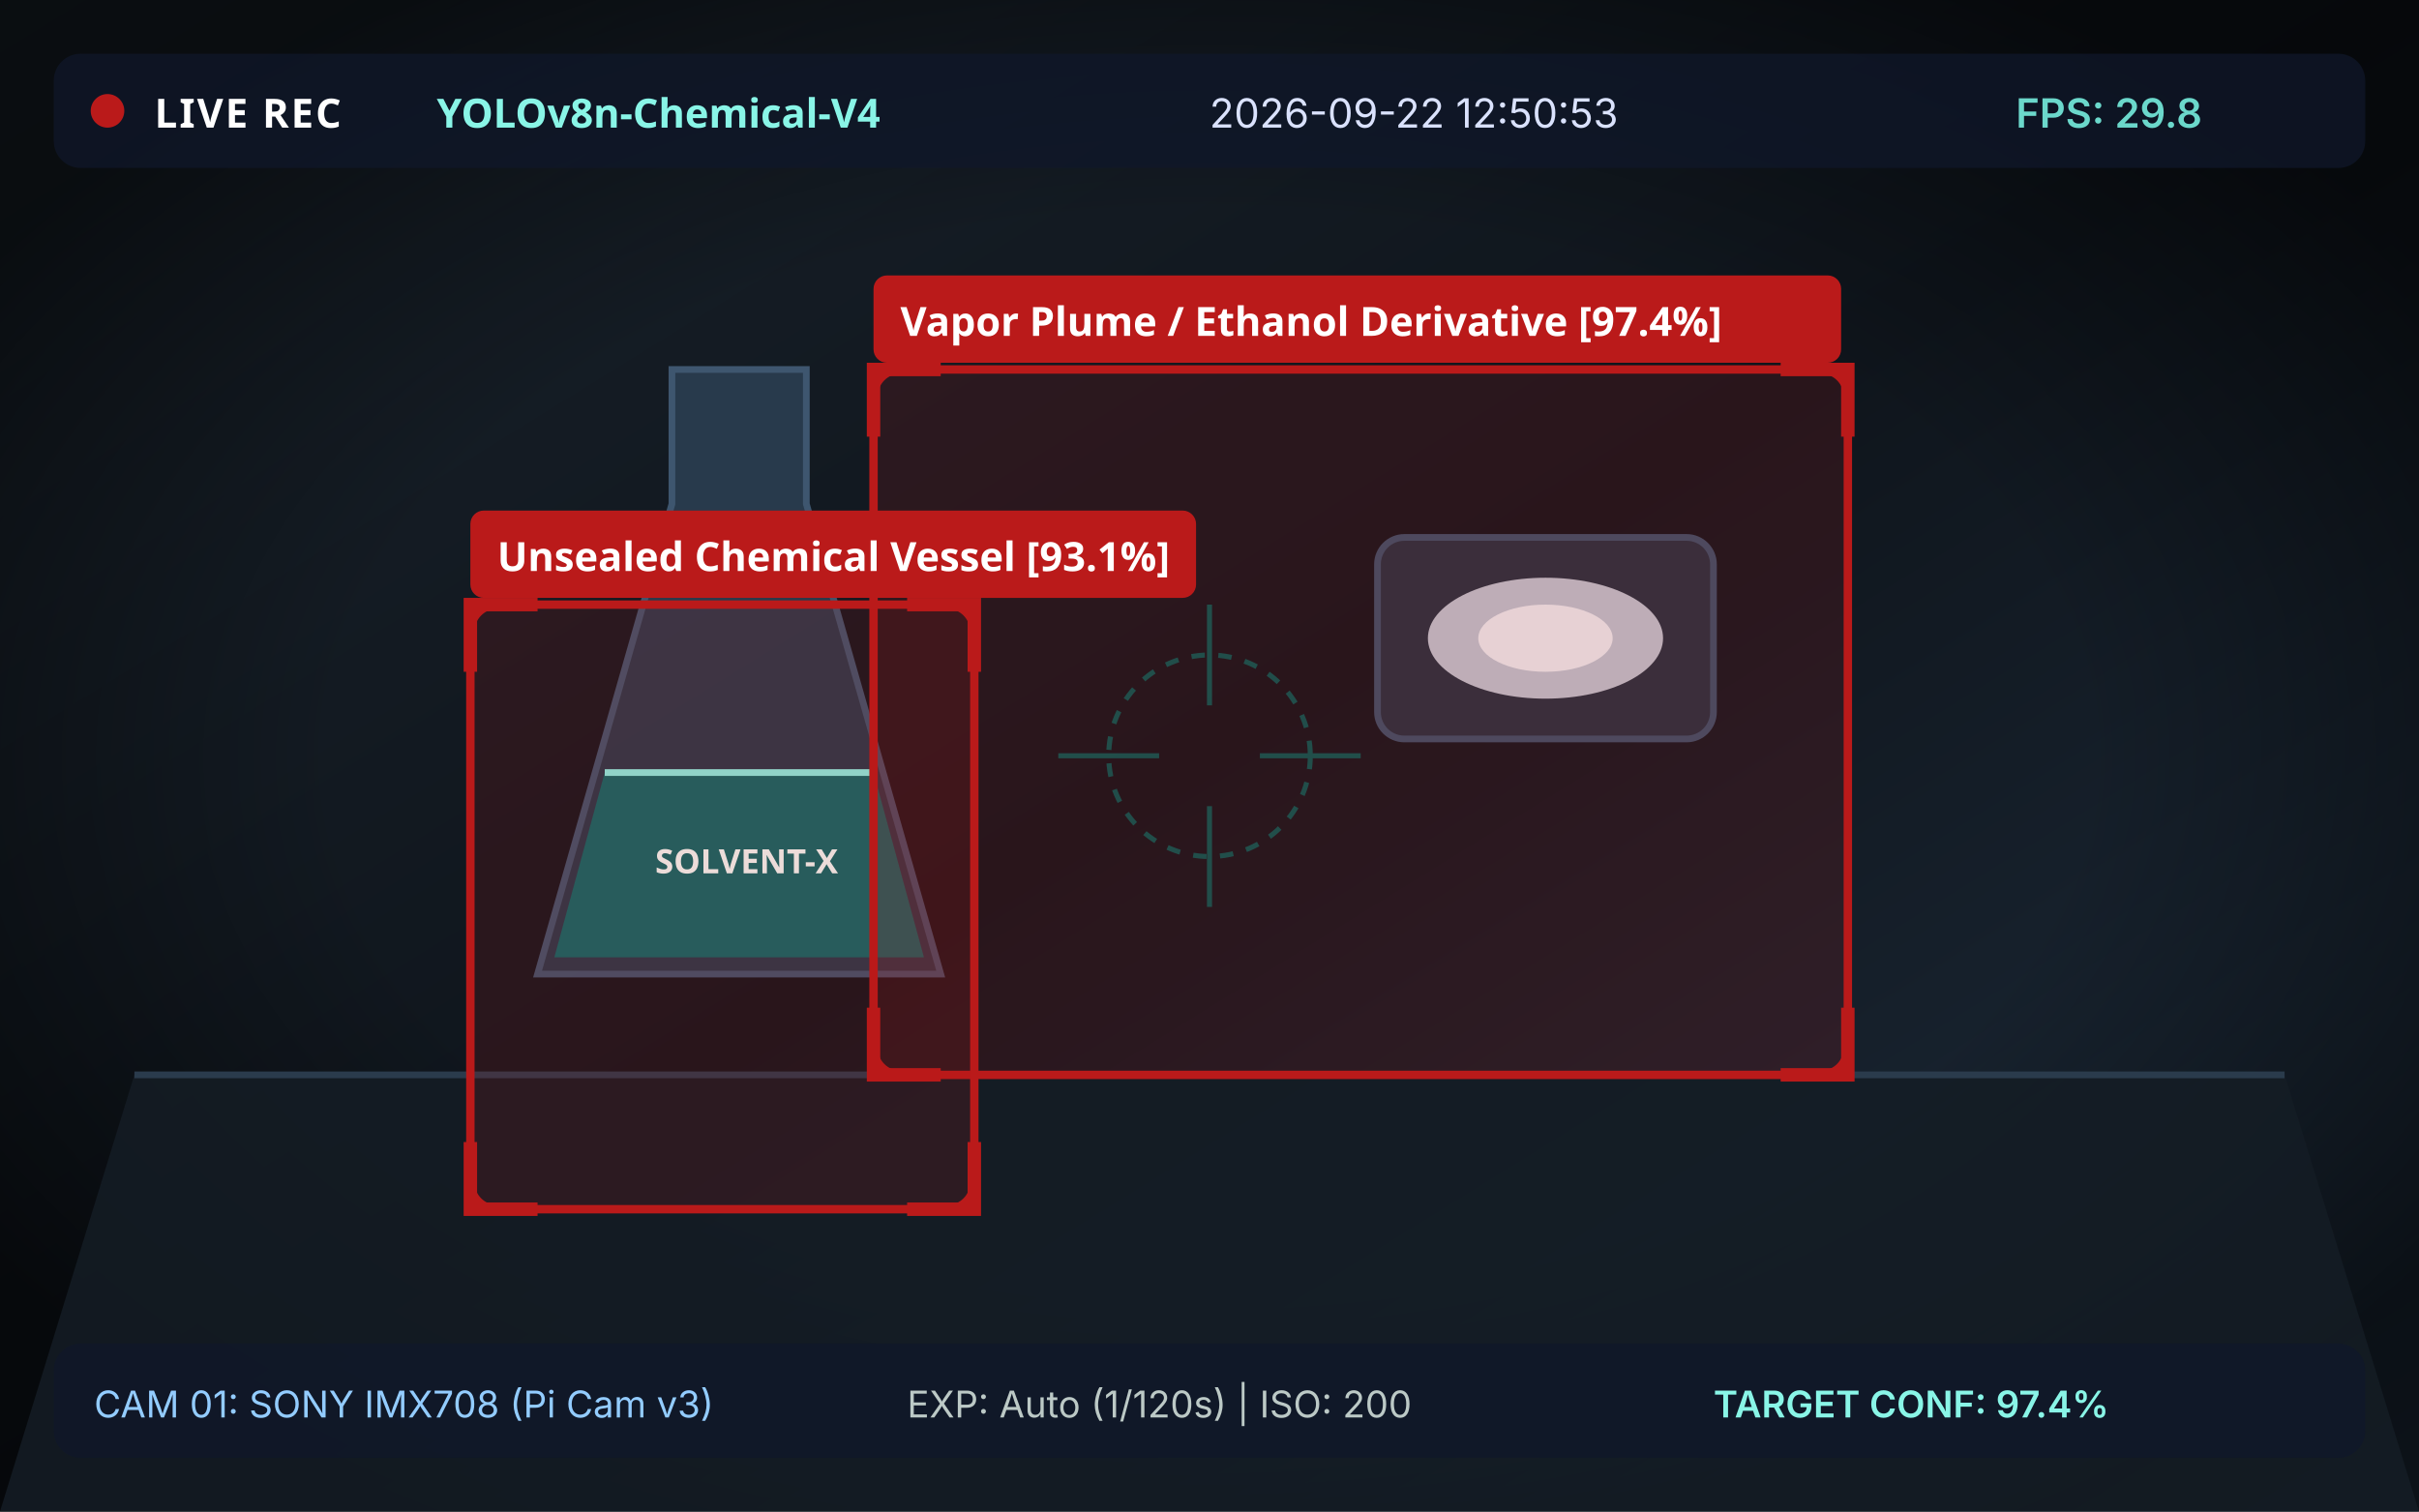
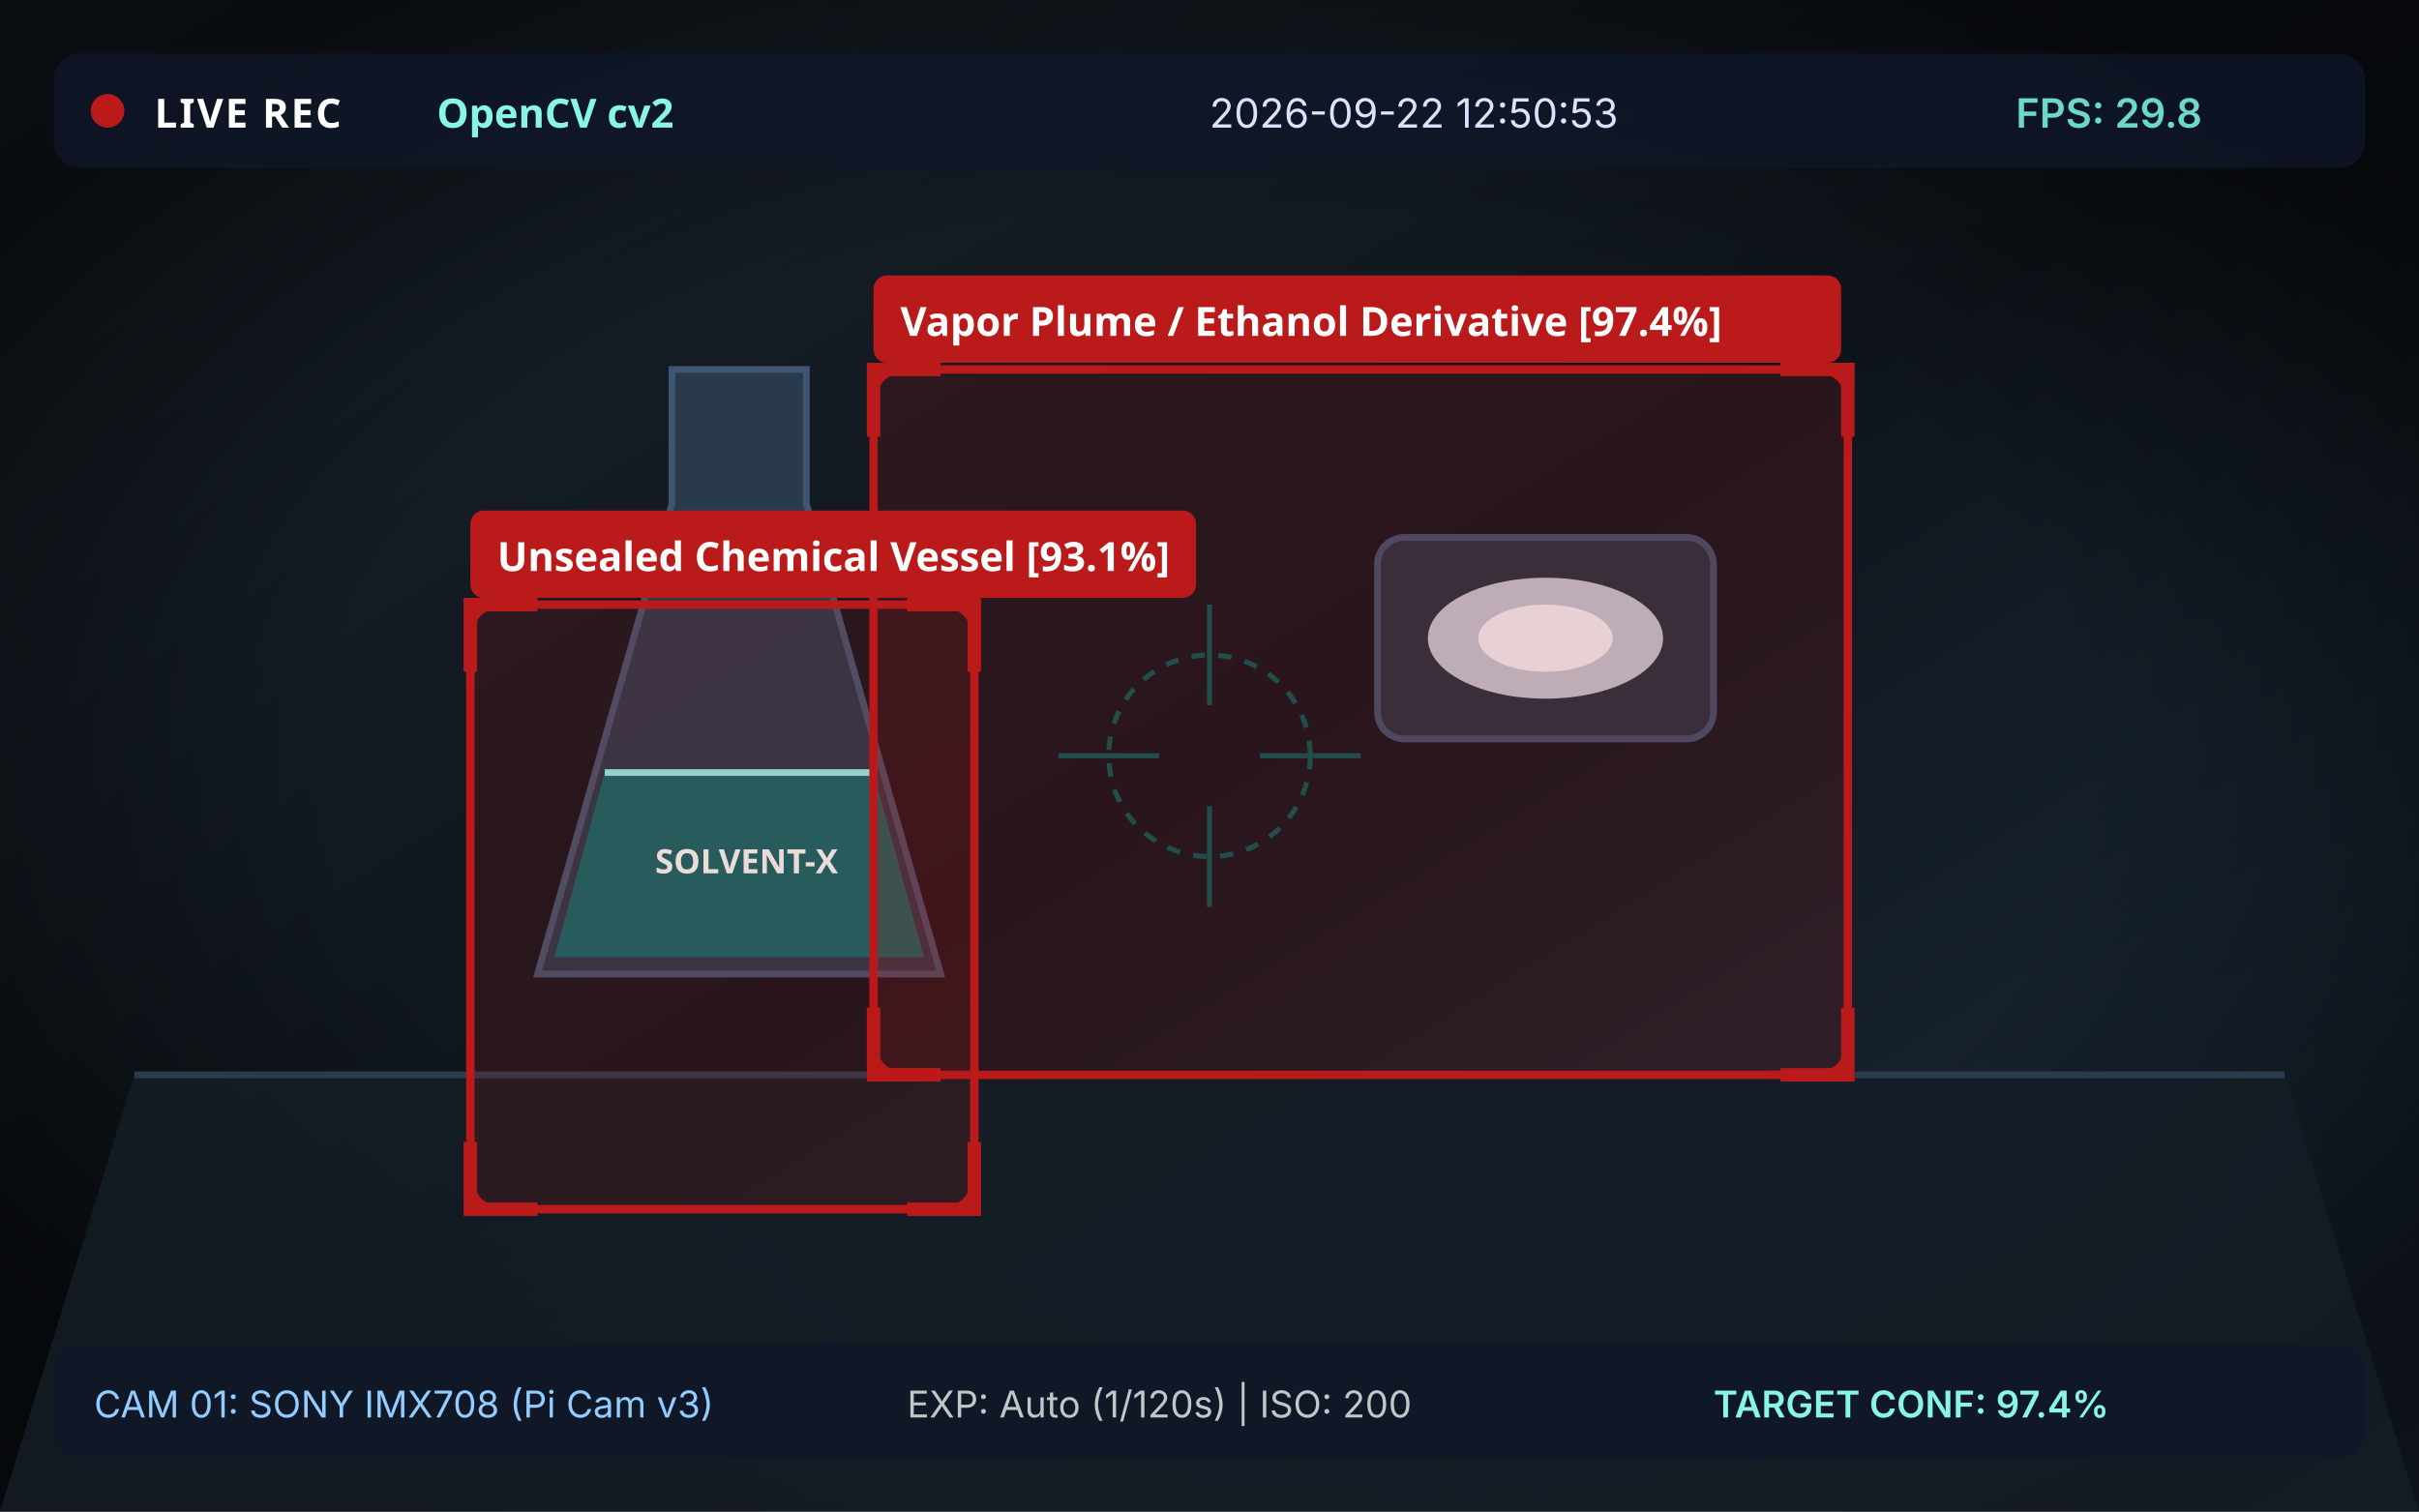
<svg xmlns="http://www.w3.org/2000/svg" viewBox="0 0 720 450" width="720" height="450">
  <defs>
    <linearGradient id="bgGrad" x1="0%" y1="0%" x2="100%" y2="100%">
      <stop offset="0%" stop-color="#19222b" />
      <stop offset="50%" stop-color="#0f151c" />
      <stop offset="100%" stop-color="#1e2d3d" />
    </linearGradient>
    <radialGradient id="vignette" cx="50%" cy="50%" r="60%">
      <stop offset="60%" stop-color="transparent" />
      <stop offset="100%" stop-color="rgba(0,0,0,0.6)" />
    </radialGradient>
  </defs>
  <rect width="720" height="450" fill="url(#bgGrad)" />
  <rect width="720" height="450" fill="url(#vignette)" />
  <polygon points="40,320 680,320 720,450 0,450" fill="#141c24" opacity="0.85" />
  <line x1="40" y1="320" x2="680" y2="320" stroke="#2a3b4c" stroke-width="2" />
  <g transform="translate(160, 110)">
    <path d="M40 0 L80 0 L80 40 L120 180 L0 180 L40 40 Z" fill="#2d4256" stroke="#486582" stroke-width="2" opacity="0.8" />
    <path d="M20 120 L100 120 L115 175 L5 175 Z" fill="#008378" opacity="0.65" />
    <line x1="20" y1="120" x2="100" y2="120" stroke="#89f5e7" stroke-width="2" />
    <text x="35" y="150" fill="#f4fffc" font-size="10" font-family="sans-serif" font-weight="bold">SOLVENT-X</text>
  </g>
  <g transform="translate(410, 160)">
    <rect x="0" y="0" width="100" height="60" rx="8" fill="#243342" stroke="#3b526b" stroke-width="2" />
    <ellipse cx="50" cy="30" rx="35" ry="18" fill="#d9e2ec" opacity="0.85" />
    <ellipse cx="50" cy="30" rx="20" ry="10" fill="#f0f4f8" opacity="0.95" />
  </g>
  <g stroke="#008378" stroke-width="1.5" opacity="0.6">
    <circle cx="360" cy="225" r="30" fill="none" stroke-dasharray="4,4" />
    <line x1="360" y1="180" x2="360" y2="210" />
    <line x1="360" y1="240" x2="360" y2="270" />
    <line x1="315" y1="225" x2="345" y2="225" />
    <line x1="375" y1="225" x2="405" y2="225" />
  </g>
  <g>
    <rect x="260" y="110" width="290" height="210" fill="rgba(186, 26, 26, 0.15)" stroke="#ba1a1a" stroke-width="2.5" rx="8" />
    <path d="M260 130 L260 110 L280 110" stroke="#ba1a1a" stroke-width="4" fill="none" />
    <path d="M530 110 L550 110 L550 130" stroke="#ba1a1a" stroke-width="4" fill="none" />
    <path d="M260 300 L260 320 L280 320" stroke="#ba1a1a" stroke-width="4" fill="none" />
    <path d="M530 320 L550 320 L550 300" stroke="#ba1a1a" stroke-width="4" fill="none" />
    <rect x="260" y="82" width="288" height="26" fill="#ba1a1a" rx="4" />
    <text x="268" y="100" fill="#ffffff" font-family="'Plus Jakarta Sans', sans-serif" font-weight="700" font-size="12">
          Vapor Plume / Ethanol Derivative [97.4%]
        </text>
  </g>
  <g>
    <rect x="140" y="180" width="150" height="180" fill="rgba(186, 26, 26, 0.15)" stroke="#ba1a1a" stroke-width="2.5" rx="8" />
    <path d="M140 200 L140 180 L160 180" stroke="#ba1a1a" stroke-width="4" fill="none" />
    <path d="M270 180 L290 180 L290 200" stroke="#ba1a1a" stroke-width="4" fill="none" />
    <path d="M140 340 L140 360 L160 360" stroke="#ba1a1a" stroke-width="4" fill="none" />
    <path d="M270 360 L290 360 L290 340" stroke="#ba1a1a" stroke-width="4" fill="none" />
    <rect x="140" y="152" width="216" height="26" fill="#ba1a1a" rx="4" />
    <text x="148" y="170" fill="#ffffff" font-family="'Plus Jakarta Sans', sans-serif" font-weight="700" font-size="12">
          Unsealed Chemical Vessel [93.1%]
        </text>
  </g>
  <rect x="16" y="16" width="688" height="34" rx="8" fill="rgba(15, 23, 42, 0.75)" />
  <circle cx="32" cy="33" r="5" fill="#ba1a1a">
    <animate attributeName="opacity" values="1;0.2;1" dur="1.5s" repeatCount="indefinite" />
  </circle>
  <text x="46" y="38" fill="#ffffff" font-family="'Plus Jakarta Sans', sans-serif" font-weight="700" font-size="12" letter-spacing="0.05em">LIVE REC</text>
-   <text x="130" y="38" fill="#89f5e7" font-family="'Plus Jakarta Sans', sans-serif" font-weight="600" font-size="12">YOLOv8n-Chemical-V4</text>
+   <text x="130" y="38" fill="#89f5e7" font-family="'Plus Jakarta Sans', sans-serif" font-weight="600" font-size="12">OpenCV cv2</text>
  <text x="360" y="38" fill="#dae2fd" font-family="'Inter', sans-serif" font-size="12">2026-09-22 12:50:53</text>
  <text x="600" y="38" fill="#6bd8cb" font-family="'Inter', sans-serif" font-weight="600" font-size="12">FPS: 29.8</text>
  <rect x="16" y="400" width="688" height="34" rx="8" fill="rgba(15, 23, 42, 0.75)" />
  <text x="28" y="422" fill="#93ccff" font-family="'Inter', sans-serif" font-size="11">CAM 01: SONY IMX708 (Pi Cam v3)</text>
  <text x="270" y="422" fill="#bcc9c6" font-family="'Inter', sans-serif" font-size="11">EXP: Auto (1/120s) | ISO: 200</text>
  <text x="510" y="422" fill="#89f5e7" font-family="'Inter', sans-serif" font-weight="600" font-size="11">TARGET CONF: 97.4%</text>
</svg>
